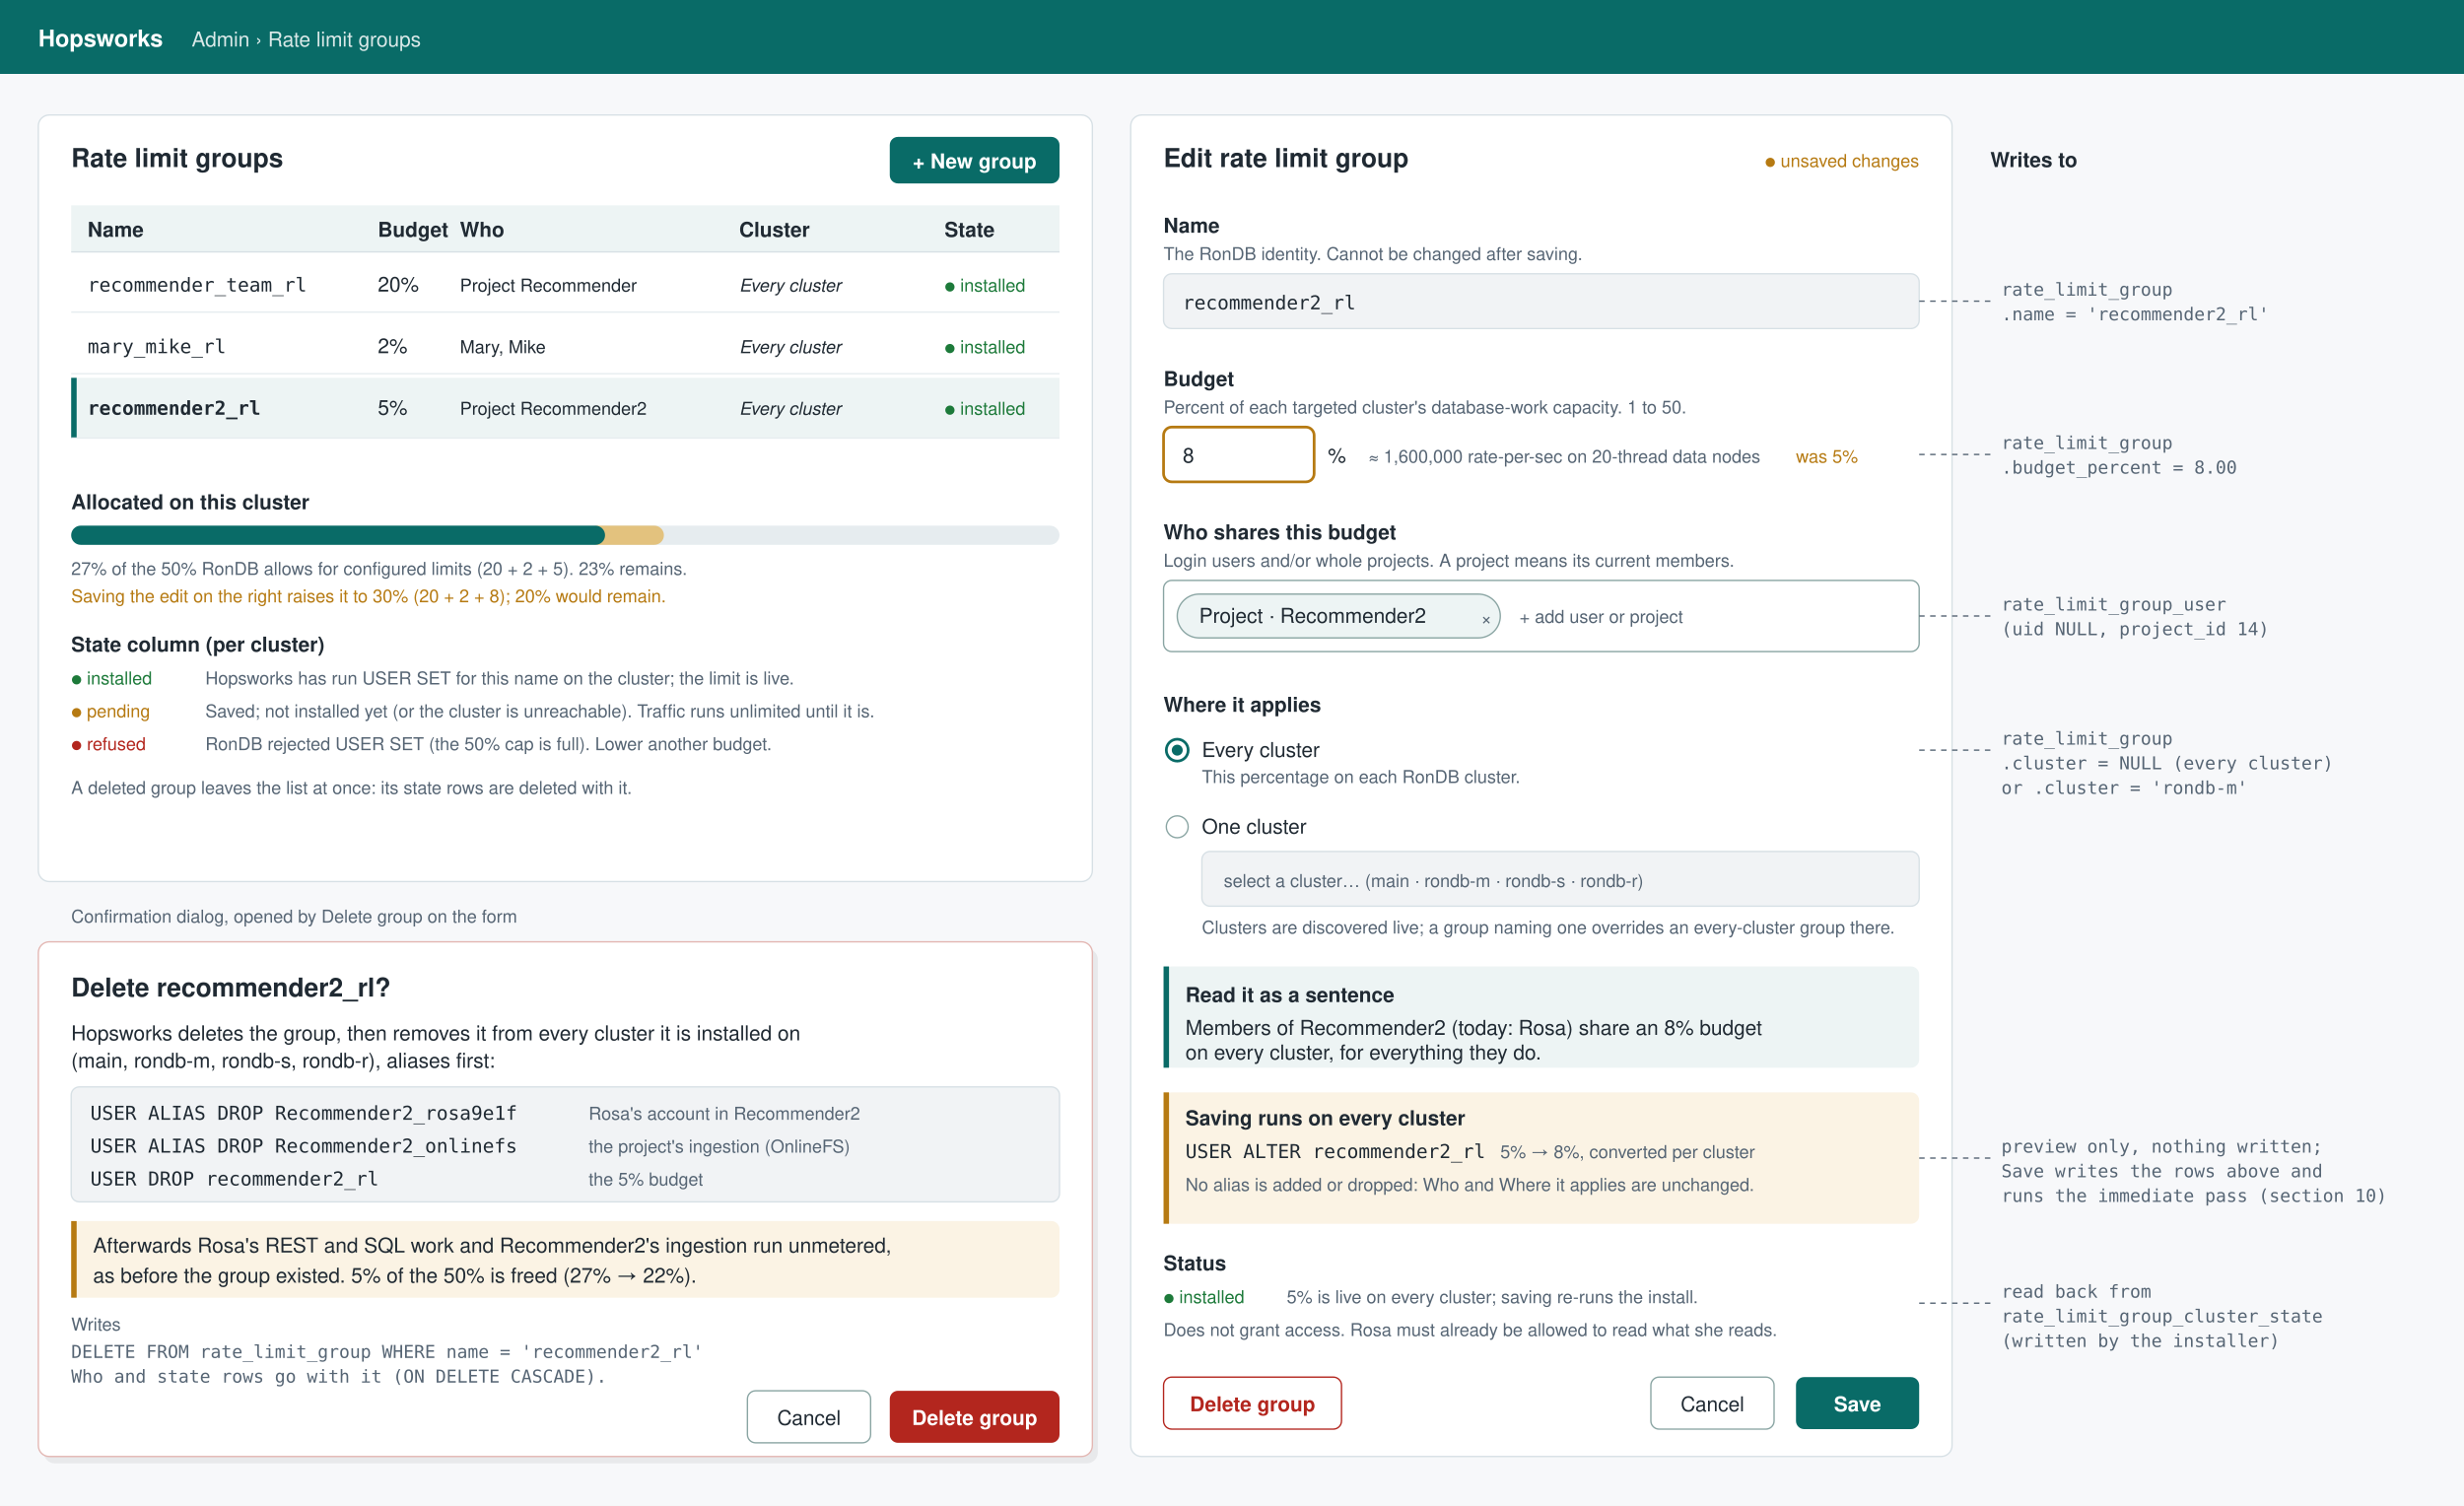
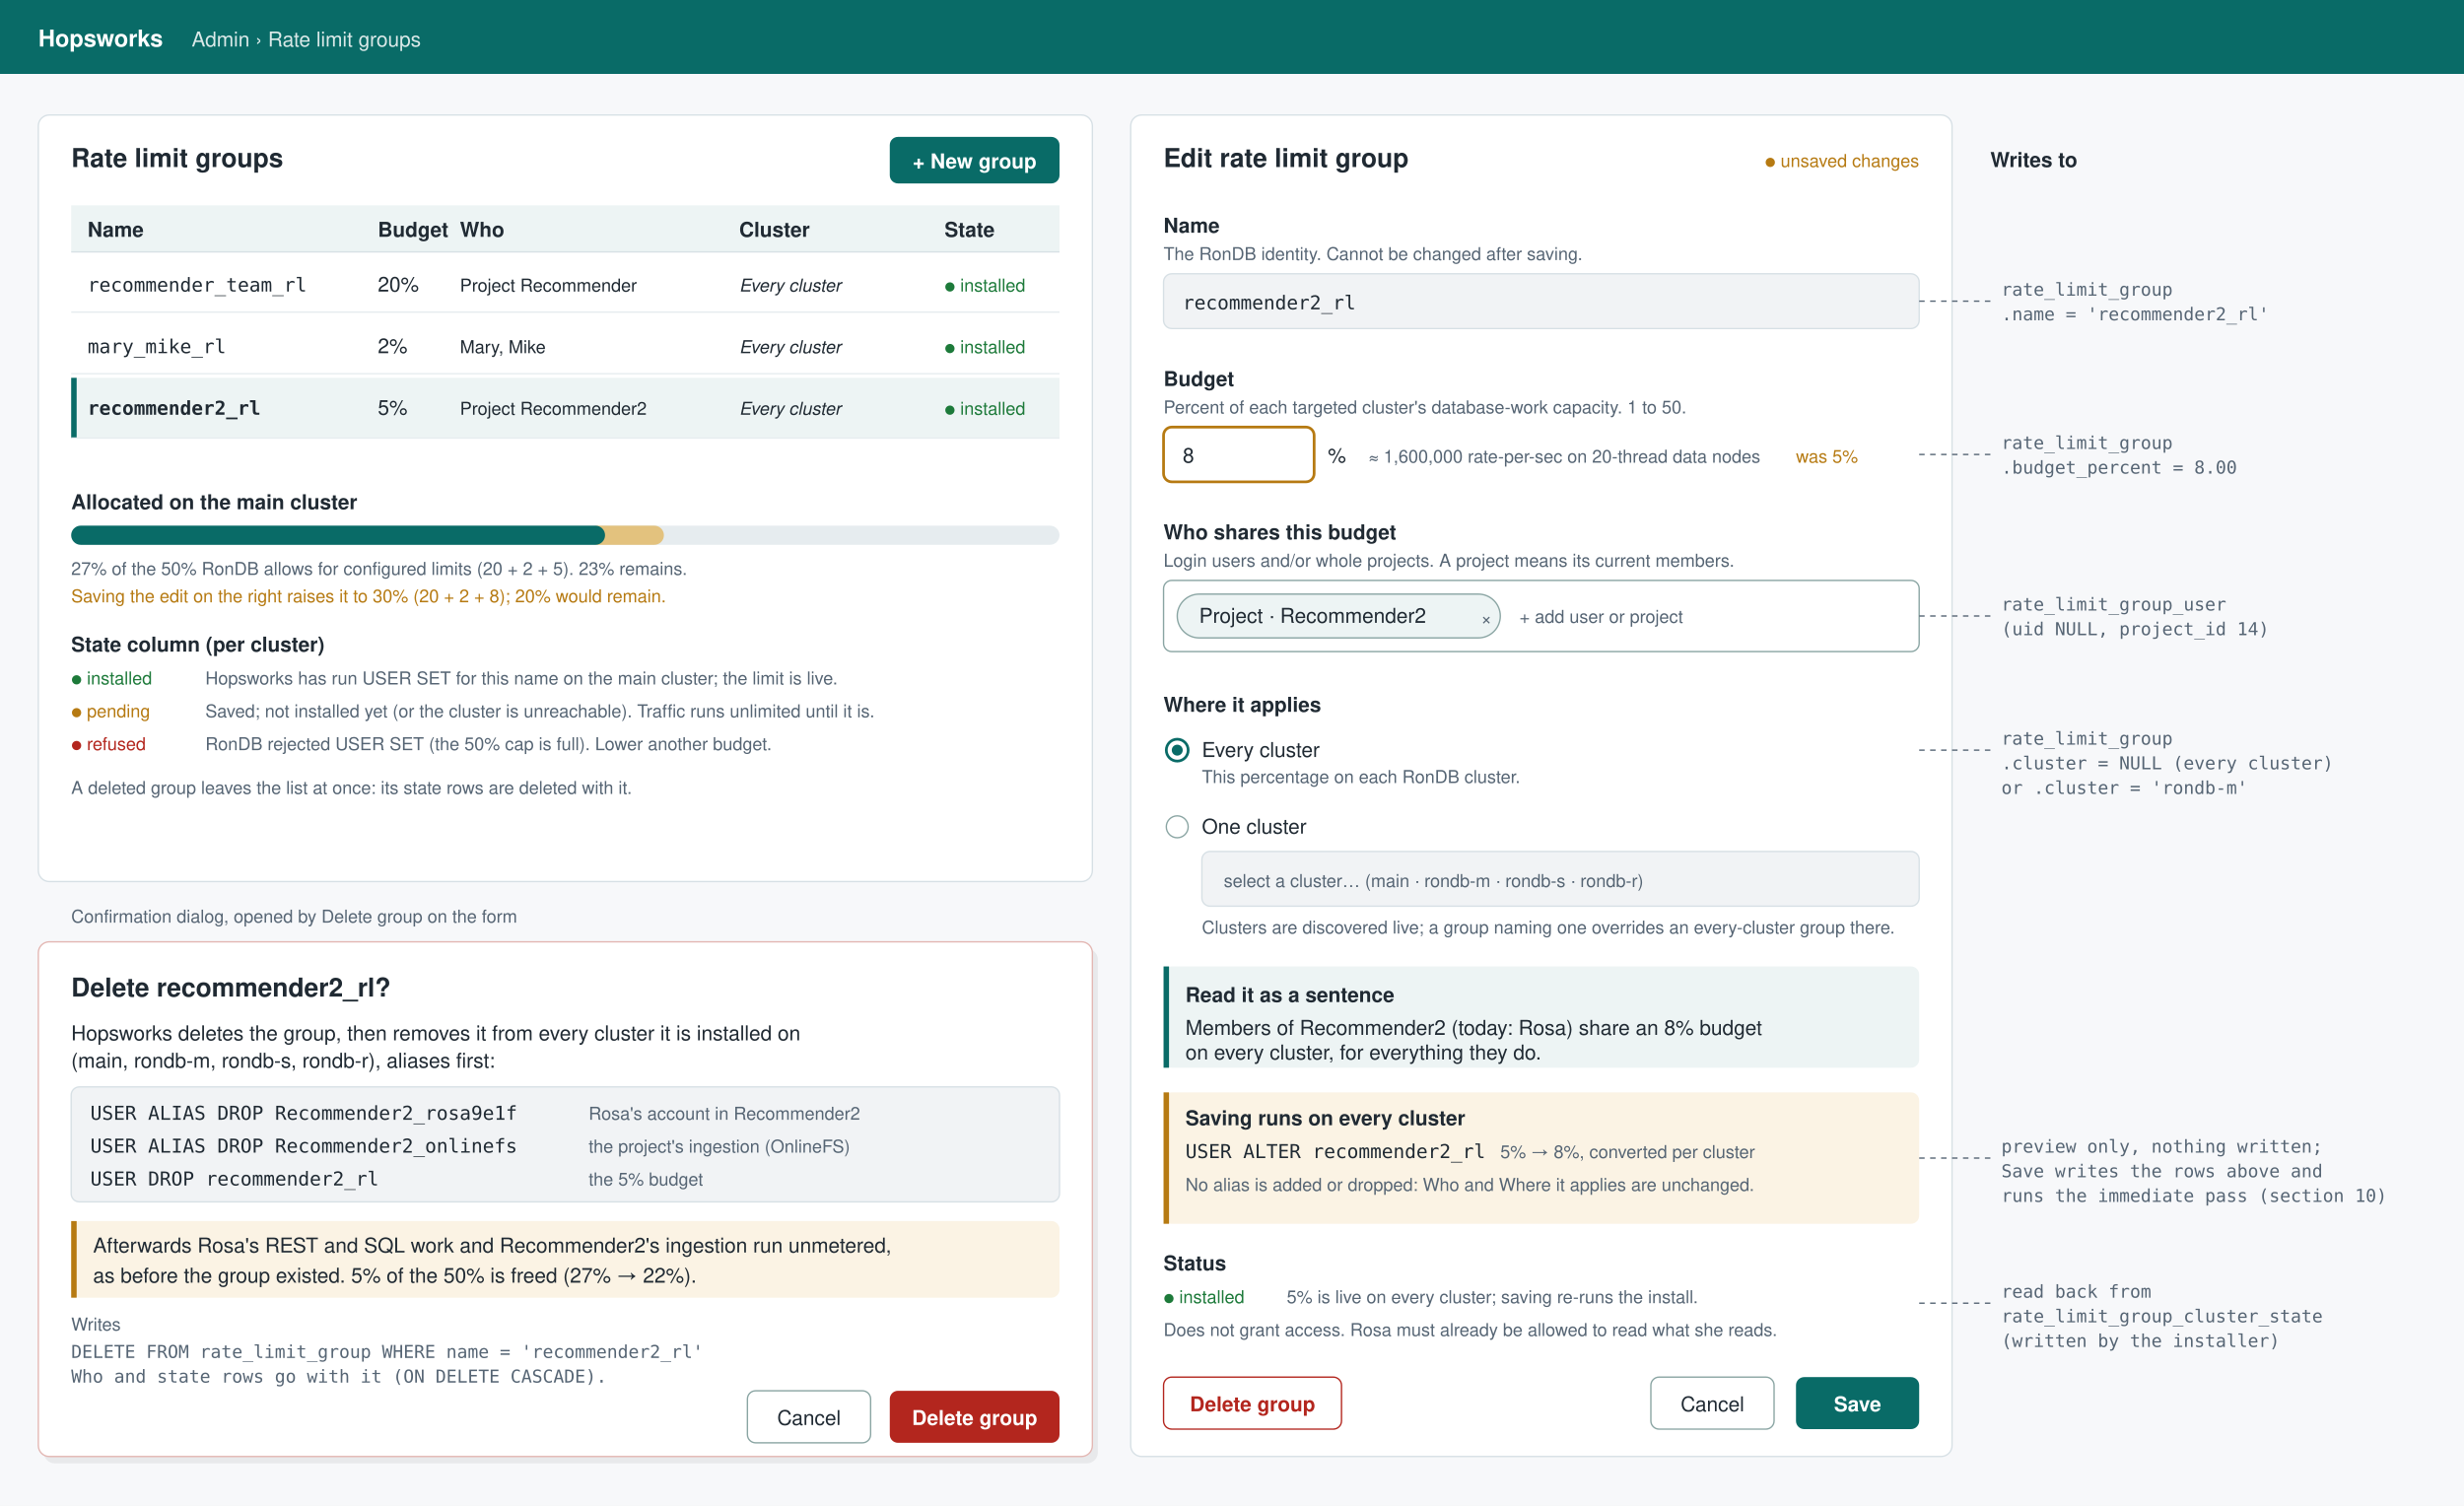
<svg xmlns="http://www.w3.org/2000/svg" width="1800" height="1100" viewBox="0 0 1800 1100" font-family="Helvetica, Arial, sans-serif" font-size="15">
  <defs>
    <style>
      .h { fill:#202a33; font-weight:700; }
      .t { fill:#202a33; }
      .m { fill:#566574; font-size:13px; }
      .c { fill:#566574; font-size:13px; font-family: Menlo, Consolas, monospace; }
      .mono { font-family: Menlo, Consolas, monospace; font-size:14px; fill:#202a33; }
      .white { fill:#fff; }
      .teal { fill:#096b67; }
      .chip { fill:#edf4f4; stroke:#8aa5a3; }
      .box { fill:#fff; stroke:#b9c7cc; }
      .input { fill:#fff; stroke:#8aa5a3; }
      .panel { fill:#fff; stroke:#d7e0e5; }
      .ok { fill:#1d7a3a; font-size:13px; }
      .pend { fill:#b67a12; font-size:13px; }
      .red { fill:#b3261e; }
      .note { fill:#fbf3e4; }
      .call { stroke:#566574; stroke-dasharray:4 4; fill:none; }
    </style>
  </defs>
  <rect width="1800" height="1100" fill="#f7f8fa" />
  <rect x="0" y="0" width="1800" height="54" fill="#096b67" />
  <text x="28" y="34" class="white" font-size="17" font-weight="700">Hopsworks</text>
  <text x="140" y="34" class="white" font-size="15" opacity="0.85">Admin  ›  Rate limit groups</text>
  <rect x="28" y="84" width="770" height="560" rx="8" class="panel" />
  <text x="52" y="122" class="h" font-size="19">Rate limit groups</text>
  <rect x="650" y="100" width="124" height="34" rx="6" class="teal" />
  <text x="712" y="123" class="white" text-anchor="middle" font-weight="700">+ New group</text>
  <rect x="52" y="150" width="722" height="34" fill="#edf4f4" />
  <text x="64" y="173" class="h">Name</text>
  <text x="276" y="173" class="h">Budget</text>
  <text x="336" y="173" class="h">Who</text>
  <text x="540" y="173" class="h">Cluster</text>
  <text x="690" y="173" class="h">State</text>
  <line x1="52" y1="184" x2="774" y2="184" stroke="#d7e0e5" />
  <text x="64" y="213" class="mono">recommender_team_rl</text>
  <text x="276" y="213" class="t">20%</text>
  <text x="336" y="213" class="t" font-size="13">Project Recommender</text>
  <text x="540" y="213" class="t" font-size="13" font-style="italic">Every cluster</text>
  <text x="690" y="213" class="ok">● installed</text>
  <line x1="52" y1="228" x2="774" y2="228" stroke="#e6ecef" />
  <text x="64" y="258" class="mono">mary_mike_rl</text>
  <text x="276" y="258" class="t">2%</text>
  <text x="336" y="258" class="t" font-size="13">Mary, Mike</text>
  <text x="540" y="258" class="t" font-size="13" font-style="italic">Every cluster</text>
  <text x="690" y="258" class="ok">● installed</text>
  <line x1="52" y1="273" x2="774" y2="273" stroke="#e6ecef" />
  <rect x="52" y="276" width="722" height="44" fill="#edf4f4" />
  <rect x="52" y="276" width="4" height="44" fill="#096b67" />
  <text x="64" y="303" class="mono" font-weight="700">recommender2_rl</text>
  <text x="276" y="303" class="t">5%</text>
  <text x="336" y="303" class="t" font-size="13">Project Recommender2</text>
  <text x="540" y="303" class="t" font-size="13" font-style="italic">Every cluster</text>
  <text x="690" y="303" class="ok">● installed</text>
  <line x1="52" y1="320" x2="774" y2="320" stroke="#e6ecef" />
-   <text x="52" y="372" class="h">Allocated on this cluster</text>
+   <text x="52" y="372" class="h">Allocated on the main cluster</text>
  <rect x="52" y="384" width="722" height="14" rx="7" fill="#e6ecef" />
  <rect x="430" y="384" width="55" height="14" rx="7" fill="#e3c27e" />
  <rect x="52" y="384" width="390" height="14" rx="7" fill="#096b67" />
  <text x="52" y="420" class="m">27% of the 50% RonDB allows for configured limits (20 + 2 + 5). 23% remains.</text>
  <text x="52" y="440" class="pend">Saving the edit on the right raises it to 30% (20 + 2 + 8); 20% would remain.</text>
  <text x="52" y="476" class="h">State column (per cluster)</text>
  <text x="52" y="500" class="ok">● installed</text>
-   <text x="150" y="500" class="m">Hopsworks has run USER SET for this name on the cluster; the limit is live.</text>
+   <text x="150" y="500" class="m">Hopsworks has run USER SET for this name on the main cluster; the limit is live.</text>
  <text x="52" y="524" class="pend">● pending</text>
  <text x="150" y="524" class="m">Saved; not installed yet (or the cluster is unreachable). Traffic runs unlimited until it is.</text>
  <text x="52" y="548" fill="#b3261e" font-size="13">● refused</text>
  <text x="150" y="548" class="m">RonDB rejected USER SET (the 50% cap is full). Lower another budget.</text>
  <text x="52" y="580" class="m">A deleted group leaves the list at once: its state rows are deleted with it.</text>
  <text x="52" y="674" class="m">Confirmation dialog, opened by Delete group on the form</text>
  <rect x="32" y="693" width="770" height="376" rx="8" fill="#000" opacity="0.06" />
  <rect x="28" y="688" width="770" height="376" rx="8" fill="#fff" stroke="#e3b7b3" />
  <text x="52" y="728" class="h" font-size="19">Delete recommender2_rl?</text>
  <text x="52" y="760" class="t">Hopsworks deletes the group, then removes it from every cluster it is installed on</text>
  <text x="52" y="780" class="t">(main, rondb-m, rondb-s, rondb-r), aliases first:</text>
  <rect x="52" y="794" width="722" height="84" rx="6" fill="#f1f3f5" stroke="#d7e0e5" />
  <text x="66" y="818" class="mono">USER ALIAS DROP Recommender2_rosa9e1f</text>
  <text x="430" y="818" class="m">Rosa's account in Recommender2</text>
  <text x="66" y="842" class="mono">USER ALIAS DROP Recommender2_onlinefs</text>
  <text x="430" y="842" class="m">the project's ingestion (OnlineFS)</text>
  <text x="66" y="866" class="mono">USER DROP recommender2_rl</text>
  <text x="430" y="866" class="m">the 5% budget</text>
  <rect x="52" y="892" width="722" height="56" rx="6" class="note" />
  <rect x="52" y="892" width="4" height="56" fill="#b67a12" />
  <text x="68" y="915" class="t">Afterwards Rosa's REST and SQL work and Recommender2's ingestion run unmetered,</text>
  <text x="68" y="937" class="t">as before the group existed. 5% of the 50% is freed (27% → 22%).</text>
  <text x="52" y="972" class="m">Writes</text>
  <text x="52" y="992" class="c">DELETE FROM rate_limit_group WHERE name = 'recommender2_rl'</text>
  <text x="52" y="1010" class="c">Who and state rows go with it (ON DELETE CASCADE).</text>
  <rect x="546" y="1016" width="90" height="38" rx="6" fill="#fff" stroke="#8aa5a3" />
  <text x="591" y="1041" class="t" text-anchor="middle">Cancel</text>
  <rect x="650" y="1016" width="124" height="38" rx="6" class="red" />
  <text x="712" y="1041" class="white" text-anchor="middle" font-weight="700">Delete group</text>
  <rect x="826" y="84" width="600" height="980" rx="8" class="panel" />
  <text x="850" y="122" class="h" font-size="19">Edit rate limit group</text>
  <text x="1402" y="122" class="pend" text-anchor="end">● unsaved changes</text>
  <text x="850" y="170" class="h">Name</text>
  <text x="850" y="190" class="m">The RonDB identity. Cannot be changed after saving.</text>
  <rect x="850" y="200" width="552" height="40" rx="6" fill="#f1f3f5" stroke="#d7e0e5" />
  <text x="864" y="226" class="mono" fill="#566574">recommender2_rl</text>
  <text x="850" y="282" class="h">Budget</text>
  <text x="850" y="302" class="m">Percent of each targeted cluster's database-work capacity. 1 to 50.</text>
  <rect x="850" y="312" width="110" height="40" rx="6" fill="#fff" stroke="#b67a12" stroke-width="2" />
  <text x="864" y="338" class="t">8</text>
  <text x="970" y="338" class="t">%</text>
  <text x="1000" y="338" class="m">≈ 1,600,000 rate-per-sec on 20-thread data nodes</text>
  <text x="1312" y="338" class="pend">was 5%</text>
  <text x="850" y="394" class="h">Who shares this budget</text>
  <text x="850" y="414" class="m">Login users and/or whole projects. A project means its current members.</text>
  <rect x="850" y="424" width="552" height="52" rx="6" class="input" />
  <rect x="860" y="434" width="236" height="32" rx="16" class="chip" />
  <text x="876" y="455" class="t">Project · Recommender2</text>
  <text x="1082" y="456" class="m">×</text>
  <text x="1110" y="455" class="m">+ add user or project</text>
  <text x="850" y="520" class="h">Where it applies</text>
  <circle cx="860" cy="548" r="8" fill="#fff" stroke="#096b67" stroke-width="2" />
  <circle cx="860" cy="548" r="4" fill="#096b67" />
  <text x="878" y="553" class="t">Every cluster</text>
  <text x="878" y="572" class="m">This percentage on each RonDB cluster.</text>
  <circle cx="860" cy="604" r="8" fill="#fff" stroke="#8aa5a3" />
  <text x="878" y="609" class="t">One cluster</text>
  <rect x="878" y="622" width="524" height="40" rx="6" fill="#f1f3f5" stroke="#d7e0e5" />
  <text x="894" y="648" class="m">select a cluster…   (main · rondb-m · rondb-s · rondb-r)</text>
  <text x="878" y="682" class="m">Clusters are discovered live; a group naming one overrides an every-cluster group there.</text>
  <rect x="850" y="706" width="552" height="74" rx="6" fill="#edf4f4" />
  <rect x="850" y="706" width="4" height="74" fill="#096b67" />
  <text x="866" y="732" class="h">Read it as a sentence</text>
  <text x="866" y="756" class="t">Members of Recommender2 (today: Rosa) share an 8% budget</text>
  <text x="866" y="774" class="t">on every cluster, for everything they do.</text>
  <rect x="850" y="798" width="552" height="96" rx="6" class="note" />
  <rect x="850" y="798" width="4" height="96" fill="#b67a12" />
  <text x="866" y="822" class="h">Saving runs on every cluster</text>
  <text x="866" y="846" class="mono">USER ALTER recommender2_rl</text>
  <text x="1096" y="846" class="m">5% → 8%, converted per cluster</text>
  <text x="866" y="870" class="m">No alias is added or dropped: Who and Where it applies are unchanged.</text>
  <text x="850" y="928" class="h">Status</text>
  <text x="850" y="952" class="ok">● installed</text>
  <text x="940" y="952" class="m">5% is live on every cluster; saving re-runs the install.</text>
  <text x="850" y="976" class="m">Does not grant access. Rosa must already be allowed to read what she reads.</text>
  <rect x="850" y="1006" width="130" height="38" rx="6" fill="#fff" stroke="#b3261e" />
  <text x="915" y="1031" fill="#b3261e" text-anchor="middle" font-weight="700">Delete group</text>
  <rect x="1206" y="1006" width="90" height="38" rx="6" fill="#fff" stroke="#8aa5a3" />
  <text x="1251" y="1031" class="t" text-anchor="middle">Cancel</text>
  <rect x="1312" y="1006" width="90" height="38" rx="6" class="teal" />
  <text x="1357" y="1031" class="white" text-anchor="middle" font-weight="700">Save</text>
  <text x="1454" y="122" class="h" font-size="15">Writes to</text>
  <line x1="1402" y1="220" x2="1454" y2="220" class="call" />
  <text x="1462" y="216" class="c">rate_limit_group</text>
  <text x="1462" y="234" class="c">  .name = 'recommender2_rl'</text>
  <line x1="1402" y1="332" x2="1454" y2="332" class="call" />
  <text x="1462" y="328" class="c">rate_limit_group</text>
  <text x="1462" y="346" class="c">  .budget_percent = 8.00</text>
  <line x1="1402" y1="450" x2="1454" y2="450" class="call" />
  <text x="1462" y="446" class="c">rate_limit_group_user</text>
  <text x="1462" y="464" class="c">  (uid NULL, project_id 14)</text>
  <line x1="1402" y1="548" x2="1454" y2="548" class="call" />
  <text x="1462" y="544" class="c">rate_limit_group</text>
  <text x="1462" y="562" class="c">  .cluster = NULL   (every cluster)</text>
  <text x="1462" y="580" class="c">  or .cluster = 'rondb-m'</text>
  <line x1="1402" y1="846" x2="1454" y2="846" class="call" />
  <text x="1462" y="842" class="c">preview only, nothing written;</text>
  <text x="1462" y="860" class="c">Save writes the rows above and</text>
  <text x="1462" y="878" class="c">runs the immediate pass (section 10)</text>
  <line x1="1402" y1="952" x2="1454" y2="952" class="call" />
  <text x="1462" y="948" class="c">read back from</text>
  <text x="1462" y="966" class="c">  rate_limit_group_cluster_state</text>
  <text x="1462" y="984" class="c">  (written by the installer)</text>
</svg>
